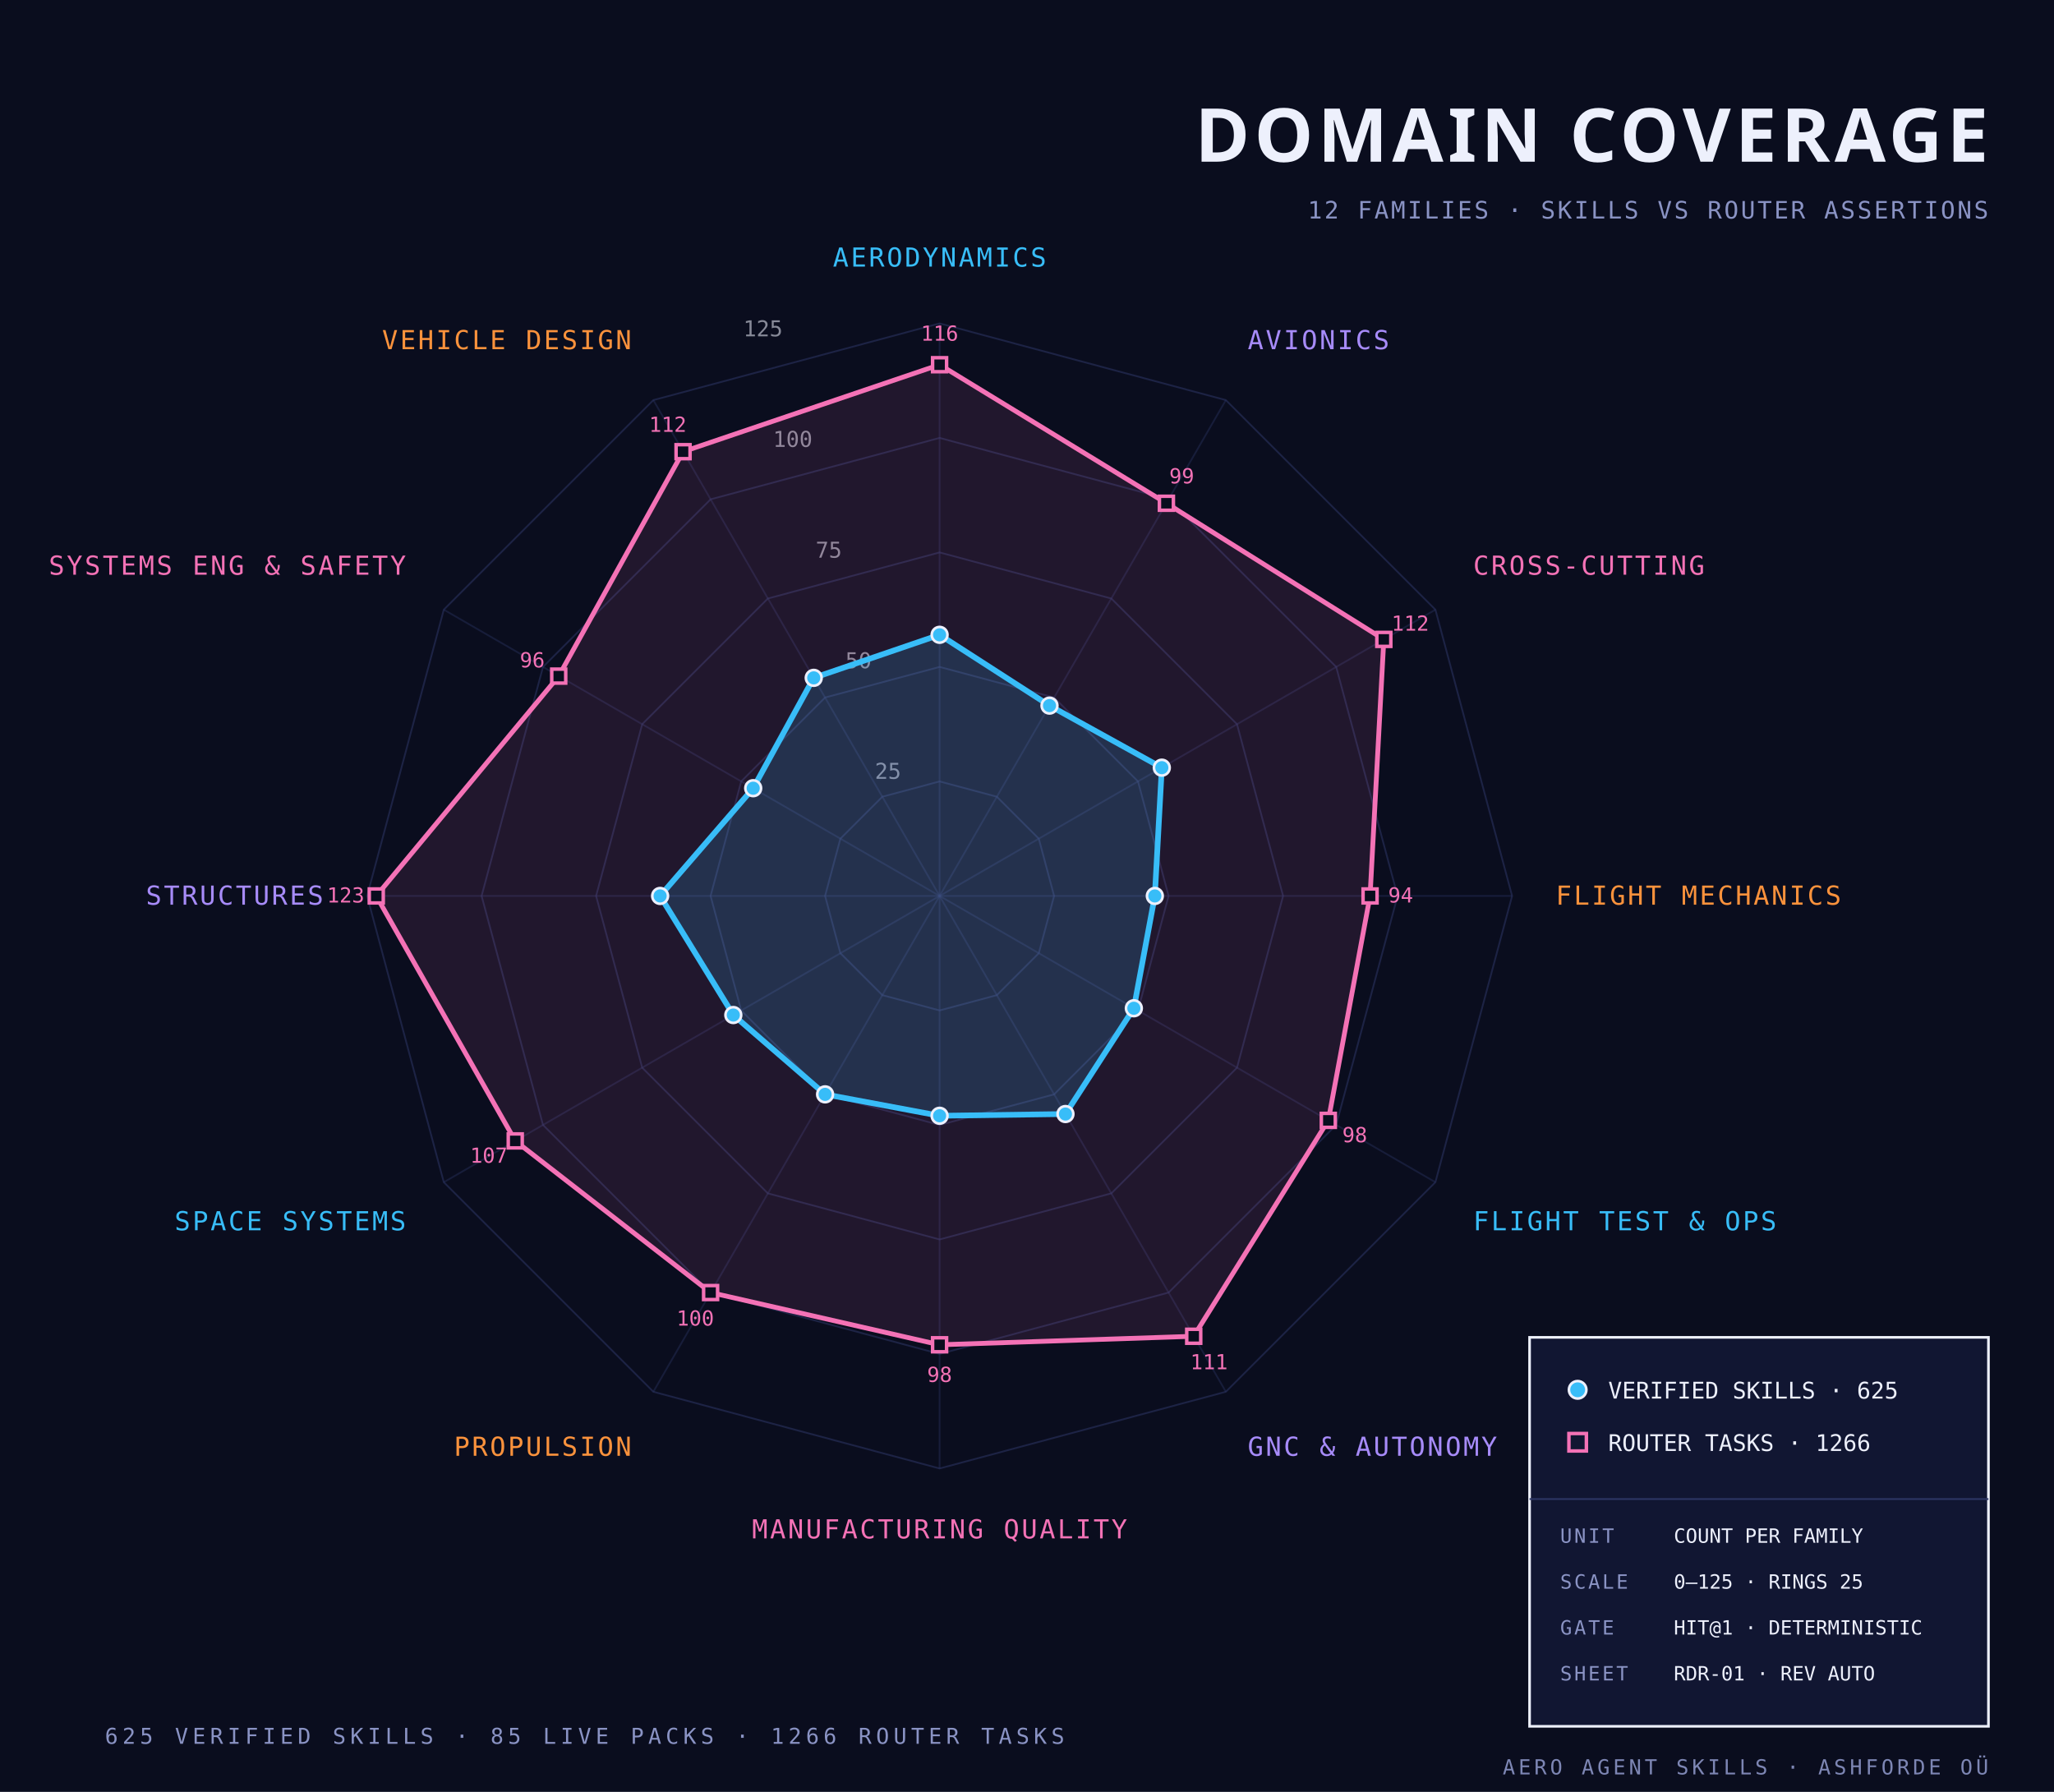
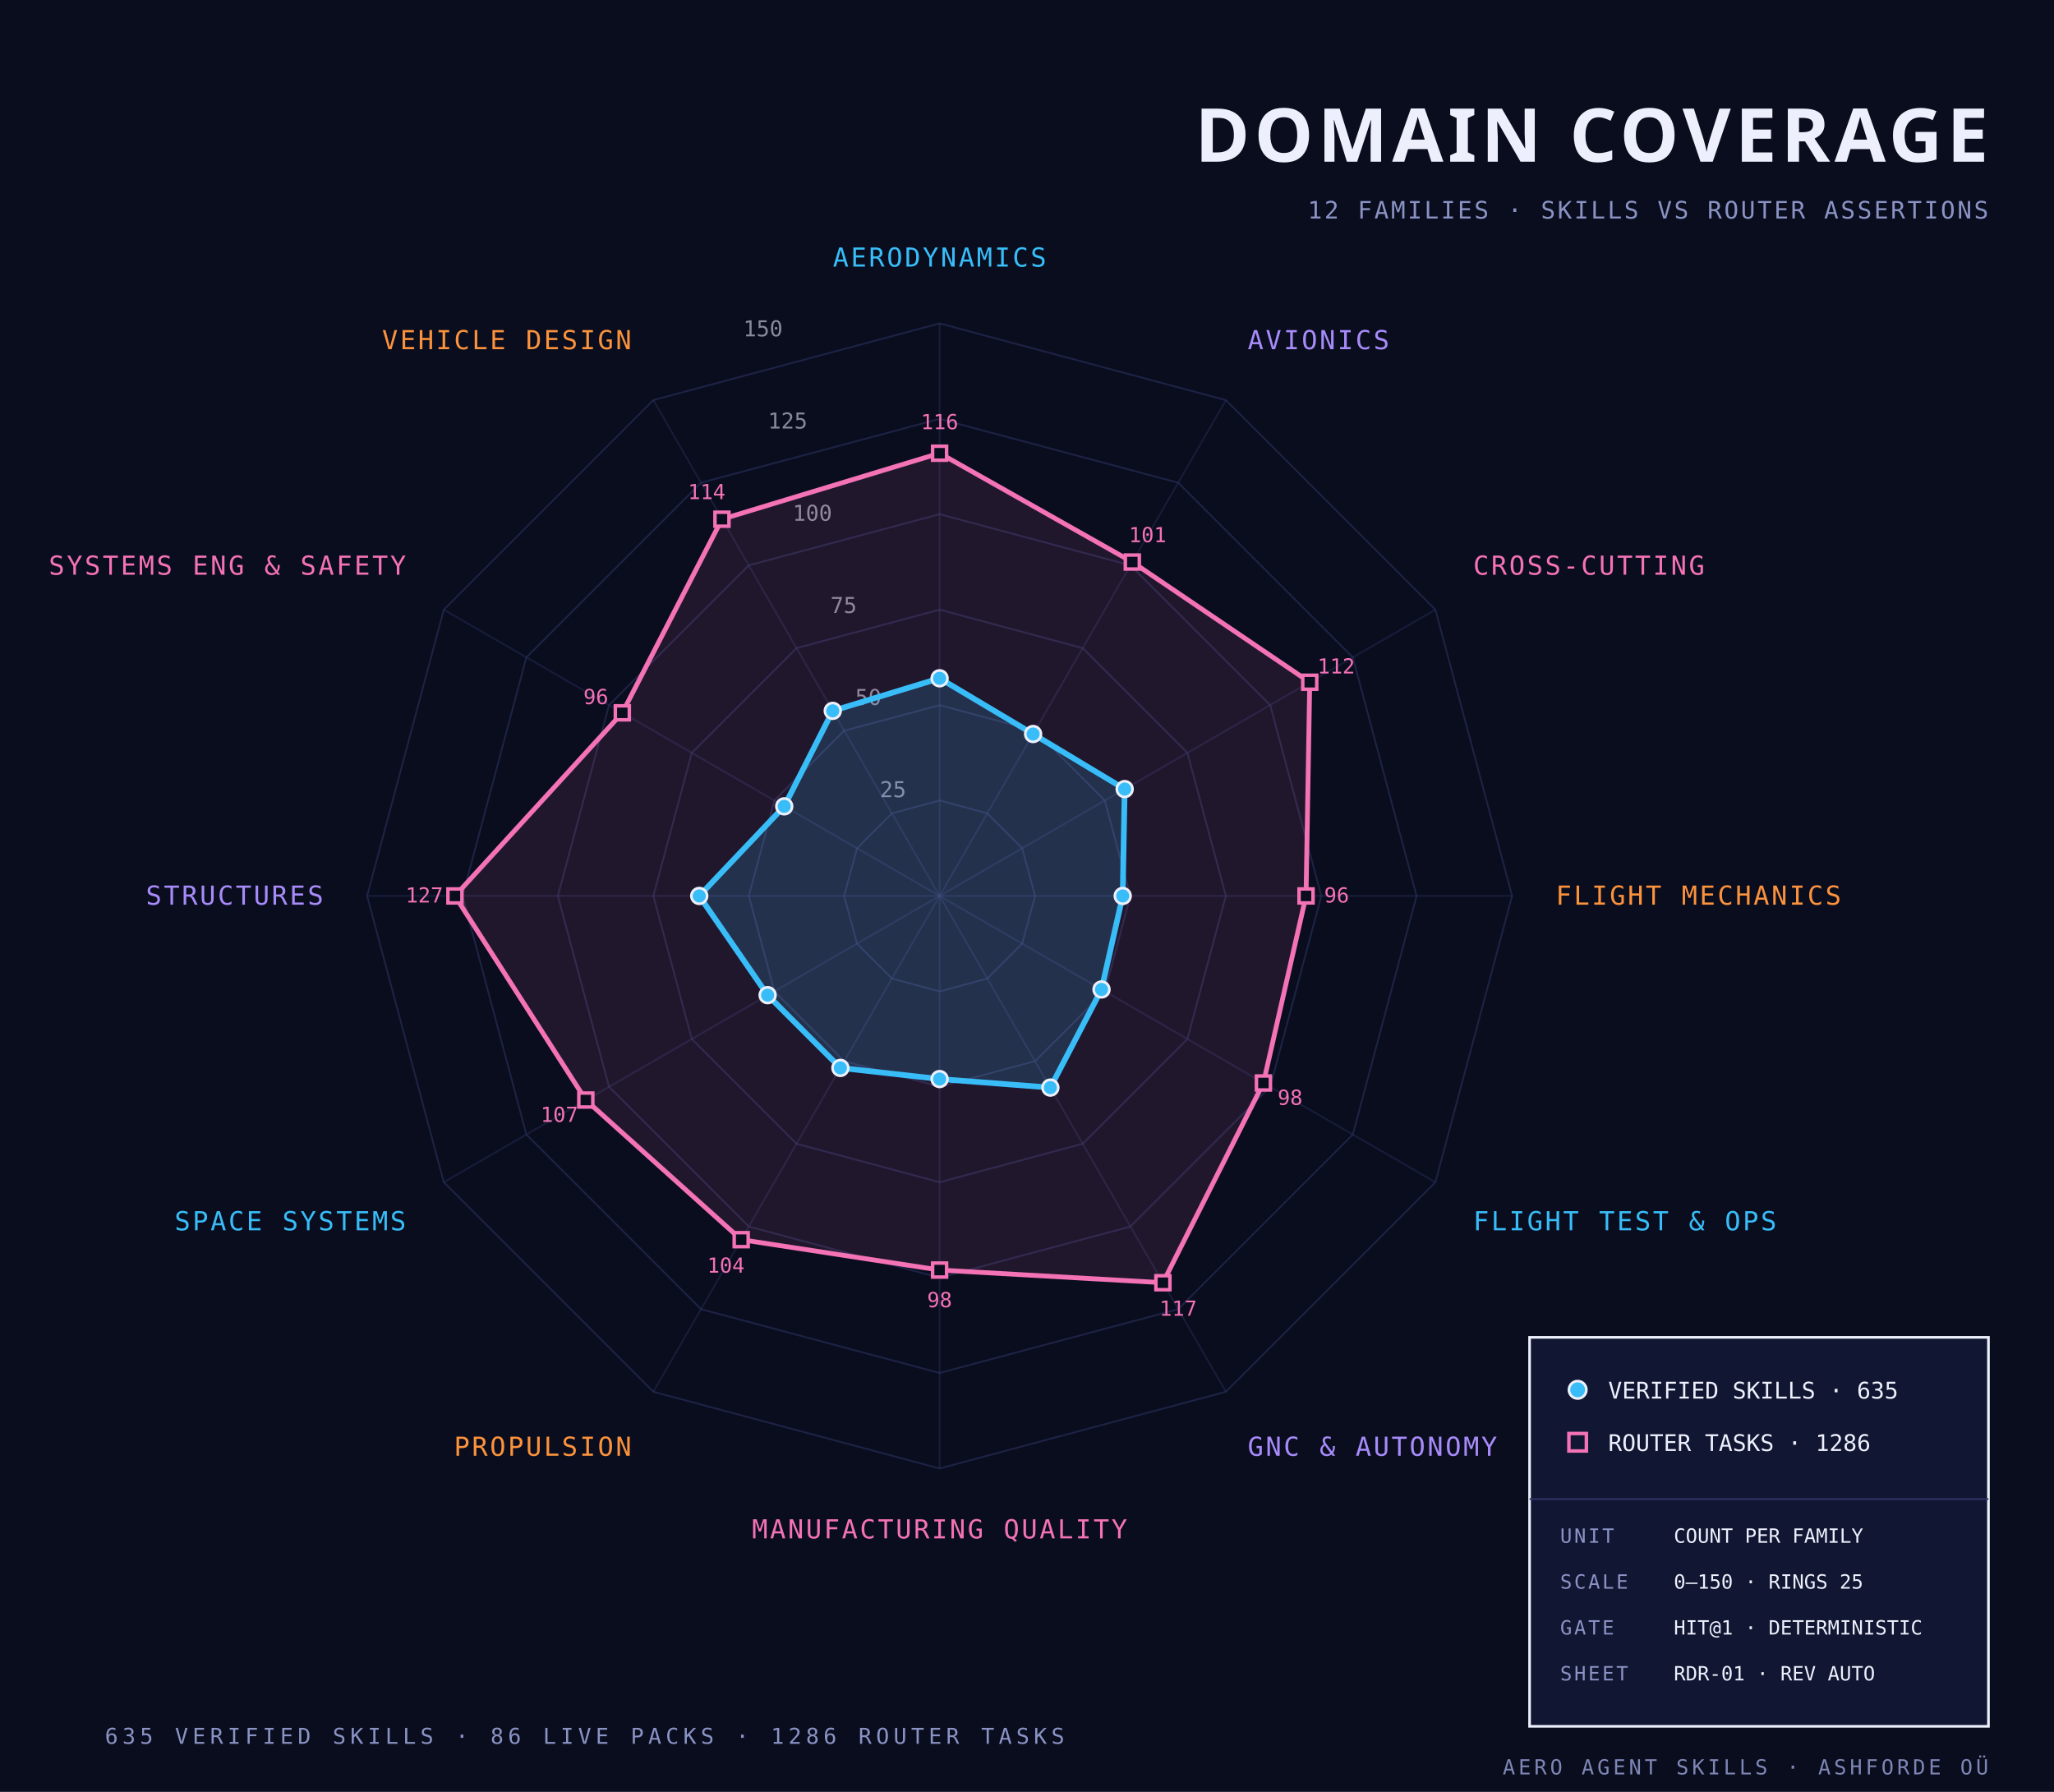
<svg xmlns="http://www.w3.org/2000/svg" width="940" height="820" viewBox="0 0 940 820">
  <style>
    .mono { font-family: "JetBrains Mono", "IBM Plex Mono", "Menlo", monospace; }
    .cond { font-family: "Barlow Condensed", "DIN Condensed", "Arial Narrow", sans-serif; font-weight: 700; text-transform: uppercase; }
    .serif { font-family: "Instrument Serif", Georgia, serif; font-style: italic; }
  </style>
  <rect width="940" height="820" fill="#0a0d1e" />
-   <polygon points="430.0,357.6 456.2,364.6 475.4,383.8 482.4,410.0 475.4,436.2 456.2,455.4 430.0,462.4 403.8,455.4 384.6,436.2 377.6,410.0 384.6,383.8 403.8,364.6" fill="none" stroke="#2c3564" stroke-width="0.8" stroke-opacity="0.55" />
-   <polygon points="430.0,305.2 482.4,319.2 520.8,357.6 534.8,410.0 520.8,462.4 482.4,500.8 430.0,514.8 377.6,500.8 339.2,462.4 325.2,410.0 339.2,357.6 377.6,319.2" fill="none" stroke="#2c3564" stroke-width="0.8" stroke-opacity="0.55" />
-   <polygon points="430.0,252.8 508.6,273.9 566.1,331.4 587.2,410.0 566.1,488.6 508.6,546.1 430.0,567.2 351.4,546.1 293.9,488.6 272.8,410.0 293.9,331.4 351.4,273.9" fill="none" stroke="#2c3564" stroke-width="0.8" stroke-opacity="0.55" />
-   <polygon points="430.0,200.4 534.8,228.5 611.5,305.2 639.6,410.0 611.5,514.8 534.8,591.5 430.0,619.6 325.2,591.5 248.5,514.8 220.4,410.0 248.5,305.2 325.2,228.5" fill="none" stroke="#2c3564" stroke-width="0.8" stroke-opacity="0.55" />
+   <polygon points="430.0,366.3 451.8,372.2 467.8,388.2 473.7,410.0 467.8,431.8 451.8,447.8 430.0,453.7 408.2,447.8 392.2,431.8 386.3,410.0 392.2,388.2 408.2,372.2" fill="none" stroke="#2c3564" stroke-width="0.8" stroke-opacity="0.55" />
+   <polygon points="430.0,322.7 473.7,334.4 505.6,366.3 517.3,410.0 505.6,453.7 473.7,485.6 430.0,497.3 386.3,485.6 354.4,453.7 342.7,410.0 354.4,366.3 386.3,334.4" fill="none" stroke="#2c3564" stroke-width="0.8" stroke-opacity="0.55" />
+   <polygon points="430.0,279.0 495.5,296.6 543.4,344.5 561.0,410.0 543.4,475.5 495.5,523.4 430.0,541.0 364.5,523.4 316.6,475.5 299.0,410.0 316.6,344.5 364.5,296.6" fill="none" stroke="#2c3564" stroke-width="0.8" stroke-opacity="0.55" />
+   <polygon points="430.0,235.3 517.3,258.7 581.3,322.7 604.7,410.0 581.3,497.3 517.3,561.3 430.0,584.7 342.7,561.3 278.7,497.3 255.3,410.0 278.7,322.7 342.7,258.7" fill="none" stroke="#2c3564" stroke-width="0.8" stroke-opacity="0.55" />
+   <polygon points="430.0,191.7 539.2,220.9 619.1,300.8 648.3,410.0 619.1,519.2 539.2,599.1 430.0,628.3 320.8,599.1 240.9,519.2 211.7,410.0 240.9,300.8 320.8,220.9" fill="none" stroke="#2c3564" stroke-width="0.8" stroke-opacity="0.55" />
  <polygon points="430.0,148.0 561.0,183.1 656.9,279.0 692.0,410.0 656.9,541.0 561.0,636.9 430.0,672.0 299.0,636.9 203.1,541.0 168.0,410.0 203.1,279.0 299.0,183.1" fill="none" stroke="#2c3564" stroke-width="0.8" stroke-opacity="0.55" />
  <line x1="430" y1="410" x2="430.0" y2="148.0" stroke="#2c3564" stroke-width="0.8" stroke-opacity="0.4" />
  <line x1="430" y1="410" x2="561.0" y2="183.1" stroke="#2c3564" stroke-width="0.8" stroke-opacity="0.4" />
  <line x1="430" y1="410" x2="656.9" y2="279.0" stroke="#2c3564" stroke-width="0.8" stroke-opacity="0.4" />
  <line x1="430" y1="410" x2="692.0" y2="410.0" stroke="#2c3564" stroke-width="0.8" stroke-opacity="0.4" />
  <line x1="430" y1="410" x2="656.9" y2="541.0" stroke="#2c3564" stroke-width="0.8" stroke-opacity="0.4" />
  <line x1="430" y1="410" x2="561.0" y2="636.9" stroke="#2c3564" stroke-width="0.8" stroke-opacity="0.4" />
  <line x1="430" y1="410" x2="430.0" y2="672.0" stroke="#2c3564" stroke-width="0.8" stroke-opacity="0.4" />
  <line x1="430" y1="410" x2="299.0" y2="636.9" stroke="#2c3564" stroke-width="0.8" stroke-opacity="0.4" />
  <line x1="430" y1="410" x2="203.1" y2="541.0" stroke="#2c3564" stroke-width="0.8" stroke-opacity="0.4" />
  <line x1="430" y1="410" x2="168.0" y2="410.0" stroke="#2c3564" stroke-width="0.8" stroke-opacity="0.4" />
  <line x1="430" y1="410" x2="203.1" y2="279.0" stroke="#2c3564" stroke-width="0.8" stroke-opacity="0.4" />
  <line x1="430" y1="410" x2="299.0" y2="183.1" stroke="#2c3564" stroke-width="0.8" stroke-opacity="0.4" />
-   <text class="mono" x="412.4" y="356.4" text-anchor="end" font-size="10" fill="#edf0fc" opacity="0.55">25</text>
-   <text class="mono" x="398.9" y="305.8" text-anchor="end" font-size="10" fill="#edf0fc" opacity="0.55">50</text>
-   <text class="mono" x="385.3" y="255.2" text-anchor="end" font-size="10" fill="#edf0fc" opacity="0.55">75</text>
-   <text class="mono" x="371.8" y="204.5" text-anchor="end" font-size="10" fill="#edf0fc" opacity="0.55">100</text>
-   <text class="mono" x="358.2" y="153.9" text-anchor="end" font-size="10" fill="#edf0fc" opacity="0.55">125</text>
+   <text class="mono" x="414.7" y="364.8" text-anchor="end" font-size="10" fill="#edf0fc" opacity="0.55">25</text>
+   <text class="mono" x="403.4" y="322.6" text-anchor="end" font-size="10" fill="#edf0fc" opacity="0.55">50</text>
+   <text class="mono" x="392.1" y="280.5" text-anchor="end" font-size="10" fill="#edf0fc" opacity="0.55">75</text>
+   <text class="mono" x="380.8" y="238.3" text-anchor="end" font-size="10" fill="#edf0fc" opacity="0.55">100</text>
+   <text class="mono" x="369.5" y="196.1" text-anchor="end" font-size="10" fill="#edf0fc" opacity="0.55">125</text>
+   <text class="mono" x="358.2" y="153.9" text-anchor="end" font-size="10" fill="#edf0fc" opacity="0.55">150</text>
  <text class="mono" x="430.0" y="122.0" text-anchor="middle" font-size="12" fill="#38bdf8" letter-spacing="1">AERODYNAMICS</text>
  <text class="mono" x="571.0" y="159.8" text-anchor="start" font-size="12" fill="#a78bfa" letter-spacing="1">AVIONICS</text>
  <text class="mono" x="674.2" y="263.0" text-anchor="start" font-size="12" fill="#f472b6" letter-spacing="1">CROSS-CUTTING</text>
  <text class="mono" x="712.0" y="414.0" text-anchor="start" font-size="12" fill="#fb923c" letter-spacing="1">FLIGHT MECHANICS</text>
  <text class="mono" x="674.2" y="563.0" text-anchor="start" font-size="12" fill="#38bdf8" letter-spacing="1">FLIGHT TEST &amp; OPS</text>
  <text class="mono" x="571.0" y="666.2" text-anchor="start" font-size="12" fill="#a78bfa" letter-spacing="1">GNC &amp; AUTONOMY</text>
  <text class="mono" x="430.0" y="704.0" text-anchor="middle" font-size="12" fill="#f472b6" letter-spacing="1">MANUFACTURING QUALITY</text>
  <text class="mono" x="289.0" y="666.2" text-anchor="end" font-size="12" fill="#fb923c" letter-spacing="1">PROPULSION</text>
  <text class="mono" x="185.8" y="563.0" text-anchor="end" font-size="12" fill="#38bdf8" letter-spacing="1">SPACE SYSTEMS</text>
  <text class="mono" x="148.0" y="414.0" text-anchor="end" font-size="12" fill="#a78bfa" letter-spacing="1">STRUCTURES</text>
  <text class="mono" x="185.8" y="263.0" text-anchor="end" font-size="12" fill="#f472b6" letter-spacing="1">SYSTEMS ENG &amp; SAFETY</text>
  <text class="mono" x="289.0" y="159.8" text-anchor="end" font-size="12" fill="#fb923c" letter-spacing="1">VEHICLE DESIGN</text>
-   <polygon points="430.0,166.9 533.8,230.3 633.3,292.6 627.0,410.0 607.9,512.7 546.3,611.5 430.0,615.4 325.2,591.5 235.8,522.1 172.2,410.0 255.7,309.4 312.6,206.7" fill="#f472b6" fill-opacity="0.10" stroke="#f472b6" stroke-width="2.2" />
-   <rect x="426.8" y="163.7" width="6.4" height="6.4" fill="#0a0d1e" stroke="#f472b6" stroke-width="1.6" />
-   <rect x="530.6" y="227.1" width="6.4" height="6.4" fill="#0a0d1e" stroke="#f472b6" stroke-width="1.6" />
-   <rect x="630.1" y="289.4" width="6.4" height="6.4" fill="#0a0d1e" stroke="#f472b6" stroke-width="1.6" />
-   <rect x="623.8" y="406.8" width="6.4" height="6.4" fill="#0a0d1e" stroke="#f472b6" stroke-width="1.6" />
-   <rect x="604.7" y="509.5" width="6.4" height="6.4" fill="#0a0d1e" stroke="#f472b6" stroke-width="1.6" />
-   <rect x="543.1" y="608.3" width="6.4" height="6.4" fill="#0a0d1e" stroke="#f472b6" stroke-width="1.6" />
-   <rect x="426.8" y="612.2" width="6.4" height="6.4" fill="#0a0d1e" stroke="#f472b6" stroke-width="1.6" />
-   <rect x="322.0" y="588.3" width="6.4" height="6.4" fill="#0a0d1e" stroke="#f472b6" stroke-width="1.6" />
-   <rect x="232.6" y="518.9" width="6.4" height="6.4" fill="#0a0d1e" stroke="#f472b6" stroke-width="1.6" />
-   <rect x="169.0" y="406.8" width="6.4" height="6.4" fill="#0a0d1e" stroke="#f472b6" stroke-width="1.6" />
-   <rect x="252.5" y="306.2" width="6.4" height="6.4" fill="#0a0d1e" stroke="#f472b6" stroke-width="1.6" />
-   <rect x="309.4" y="203.5" width="6.4" height="6.4" fill="#0a0d1e" stroke="#f472b6" stroke-width="1.6" />
-   <polygon points="430.0,290.5 480.3,322.9 531.7,351.3 528.5,410.0 518.9,461.4 487.6,509.8 430.0,510.6 377.6,500.8 335.6,464.5 302.1,410.0 344.7,360.7 372.4,310.2" fill="#38bdf8" fill-opacity="0.16" stroke="#38bdf8" stroke-width="2.6" />
-   <circle cx="430.0" cy="290.5" r="3.6" fill="#38bdf8" stroke="#edf0fc" stroke-width="1.2" />
-   <circle cx="480.3" cy="322.9" r="3.6" fill="#38bdf8" stroke="#edf0fc" stroke-width="1.2" />
-   <circle cx="531.7" cy="351.3" r="3.6" fill="#38bdf8" stroke="#edf0fc" stroke-width="1.2" />
-   <circle cx="528.5" cy="410.0" r="3.6" fill="#38bdf8" stroke="#edf0fc" stroke-width="1.2" />
-   <circle cx="518.9" cy="461.4" r="3.6" fill="#38bdf8" stroke="#edf0fc" stroke-width="1.2" />
-   <circle cx="487.6" cy="509.8" r="3.6" fill="#38bdf8" stroke="#edf0fc" stroke-width="1.2" />
-   <circle cx="430.0" cy="510.6" r="3.6" fill="#38bdf8" stroke="#edf0fc" stroke-width="1.2" />
-   <circle cx="377.6" cy="500.8" r="3.6" fill="#38bdf8" stroke="#edf0fc" stroke-width="1.2" />
-   <circle cx="335.6" cy="464.5" r="3.6" fill="#38bdf8" stroke="#edf0fc" stroke-width="1.2" />
-   <circle cx="302.1" cy="410.0" r="3.6" fill="#38bdf8" stroke="#edf0fc" stroke-width="1.2" />
-   <circle cx="344.7" cy="360.7" r="3.6" fill="#38bdf8" stroke="#edf0fc" stroke-width="1.2" />
-   <circle cx="372.4" cy="310.2" r="3.6" fill="#38bdf8" stroke="#edf0fc" stroke-width="1.2" />
-   <text class="mono" x="430.0" y="155.9" text-anchor="middle" font-size="9.5" fill="#f472b6">116</text>
-   <text class="mono" x="540.8" y="221.2" text-anchor="middle" font-size="9.5" fill="#f472b6">99</text>
-   <text class="mono" x="645.4" y="288.6" text-anchor="middle" font-size="9.5" fill="#f472b6">112</text>
-   <text class="mono" x="641.0" y="413.0" text-anchor="middle" font-size="9.5" fill="#f472b6">94</text>
-   <text class="mono" x="620.0" y="522.7" text-anchor="middle" font-size="9.5" fill="#f472b6">98</text>
-   <text class="mono" x="553.3" y="626.6" text-anchor="middle" font-size="9.5" fill="#f472b6">111</text>
-   <text class="mono" x="430.0" y="632.4" text-anchor="middle" font-size="9.5" fill="#f472b6">98</text>
-   <text class="mono" x="318.2" y="606.6" text-anchor="middle" font-size="9.5" fill="#f472b6">100</text>
-   <text class="mono" x="223.7" y="532.1" text-anchor="middle" font-size="9.5" fill="#f472b6">107</text>
-   <text class="mono" x="158.2" y="413.0" text-anchor="middle" font-size="9.5" fill="#f472b6">123</text>
-   <text class="mono" x="243.6" y="305.4" text-anchor="middle" font-size="9.5" fill="#f472b6">96</text>
-   <text class="mono" x="305.6" y="197.6" text-anchor="middle" font-size="9.5" fill="#f472b6">112</text>
+   <polygon points="430.0,207.4 518.2,257.2 599.4,312.2 597.7,410.0 578.2,495.6 532.2,587.0 430.0,581.2 339.2,567.3 268.1,503.4 208.2,410.0 284.8,326.2 330.4,237.6" fill="#f472b6" fill-opacity="0.10" stroke="#f472b6" stroke-width="2.2" />
+   <rect x="426.8" y="204.2" width="6.4" height="6.4" fill="#0a0d1e" stroke="#f472b6" stroke-width="1.6" />
+   <rect x="515.0" y="254.0" width="6.4" height="6.4" fill="#0a0d1e" stroke="#f472b6" stroke-width="1.6" />
+   <rect x="596.2" y="309.0" width="6.4" height="6.4" fill="#0a0d1e" stroke="#f472b6" stroke-width="1.6" />
+   <rect x="594.5" y="406.8" width="6.4" height="6.4" fill="#0a0d1e" stroke="#f472b6" stroke-width="1.6" />
+   <rect x="575.0" y="492.4" width="6.4" height="6.4" fill="#0a0d1e" stroke="#f472b6" stroke-width="1.6" />
+   <rect x="529.0" y="583.8" width="6.4" height="6.4" fill="#0a0d1e" stroke="#f472b6" stroke-width="1.6" />
+   <rect x="426.8" y="578.0" width="6.4" height="6.4" fill="#0a0d1e" stroke="#f472b6" stroke-width="1.6" />
+   <rect x="336.0" y="564.1" width="6.4" height="6.4" fill="#0a0d1e" stroke="#f472b6" stroke-width="1.6" />
+   <rect x="264.9" y="500.2" width="6.4" height="6.4" fill="#0a0d1e" stroke="#f472b6" stroke-width="1.6" />
+   <rect x="205.0" y="406.8" width="6.4" height="6.4" fill="#0a0d1e" stroke="#f472b6" stroke-width="1.6" />
+   <rect x="281.6" y="323.0" width="6.4" height="6.4" fill="#0a0d1e" stroke="#f472b6" stroke-width="1.6" />
+   <rect x="327.2" y="234.4" width="6.4" height="6.4" fill="#0a0d1e" stroke="#f472b6" stroke-width="1.6" />
+   <polygon points="430.0,310.4 472.8,335.9 514.7,361.1 513.8,410.0 504.1,452.8 480.7,497.7 430.0,493.8 384.6,488.7 351.3,455.4 320.0,410.0 358.9,369.0 381.1,325.3" fill="#38bdf8" fill-opacity="0.16" stroke="#38bdf8" stroke-width="2.6" />
+   <circle cx="430.0" cy="310.4" r="3.6" fill="#38bdf8" stroke="#edf0fc" stroke-width="1.2" />
+   <circle cx="472.8" cy="335.9" r="3.6" fill="#38bdf8" stroke="#edf0fc" stroke-width="1.2" />
+   <circle cx="514.7" cy="361.1" r="3.6" fill="#38bdf8" stroke="#edf0fc" stroke-width="1.2" />
+   <circle cx="513.8" cy="410.0" r="3.6" fill="#38bdf8" stroke="#edf0fc" stroke-width="1.2" />
+   <circle cx="504.1" cy="452.8" r="3.6" fill="#38bdf8" stroke="#edf0fc" stroke-width="1.2" />
+   <circle cx="480.7" cy="497.7" r="3.6" fill="#38bdf8" stroke="#edf0fc" stroke-width="1.2" />
+   <circle cx="430.0" cy="493.8" r="3.6" fill="#38bdf8" stroke="#edf0fc" stroke-width="1.2" />
+   <circle cx="384.6" cy="488.7" r="3.6" fill="#38bdf8" stroke="#edf0fc" stroke-width="1.2" />
+   <circle cx="351.3" cy="455.4" r="3.6" fill="#38bdf8" stroke="#edf0fc" stroke-width="1.2" />
+   <circle cx="320.0" cy="410.0" r="3.6" fill="#38bdf8" stroke="#edf0fc" stroke-width="1.2" />
+   <circle cx="358.9" cy="369.0" r="3.6" fill="#38bdf8" stroke="#edf0fc" stroke-width="1.2" />
+   <circle cx="381.1" cy="325.3" r="3.6" fill="#38bdf8" stroke="#edf0fc" stroke-width="1.2" />
+   <text class="mono" x="430.0" y="196.4" text-anchor="middle" font-size="9.5" fill="#f472b6">116</text>
+   <text class="mono" x="525.2" y="248.1" text-anchor="middle" font-size="9.5" fill="#f472b6">101</text>
+   <text class="mono" x="611.5" y="308.2" text-anchor="middle" font-size="9.5" fill="#f472b6">112</text>
+   <text class="mono" x="611.7" y="413.0" text-anchor="middle" font-size="9.5" fill="#f472b6">96</text>
+   <text class="mono" x="590.4" y="505.6" text-anchor="middle" font-size="9.5" fill="#f472b6">98</text>
+   <text class="mono" x="539.2" y="602.1" text-anchor="middle" font-size="9.5" fill="#f472b6">117</text>
+   <text class="mono" x="430.0" y="598.2" text-anchor="middle" font-size="9.5" fill="#f472b6">98</text>
+   <text class="mono" x="332.2" y="582.4" text-anchor="middle" font-size="9.5" fill="#f472b6">104</text>
+   <text class="mono" x="256.0" y="513.4" text-anchor="middle" font-size="9.5" fill="#f472b6">107</text>
+   <text class="mono" x="194.2" y="413.0" text-anchor="middle" font-size="9.5" fill="#f472b6">127</text>
+   <text class="mono" x="272.7" y="322.2" text-anchor="middle" font-size="9.5" fill="#f472b6">96</text>
+   <text class="mono" x="323.4" y="228.4" text-anchor="middle" font-size="9.5" fill="#f472b6">114</text>
  <text class="cond" x="910.0" y="74.0" text-anchor="end" font-size="34" fill="#edf0fc" letter-spacing="2">DOMAIN COVERAGE</text>
  <text class="mono" x="910.0" y="100.0" text-anchor="end" font-size="11" fill="#8a93c4" letter-spacing="1">12 FAMILIES · SKILLS VS ROUTER ASSERTIONS</text>
  <rect x="700" y="612" width="210" height="178" fill="#111632" stroke="#edf0fc" stroke-width="1.2" />
  <line x1="700" y1="686" x2="910" y2="686" stroke="#2c3564" stroke-width="0.8" />
  <circle cx="722" cy="636" r="4" fill="#38bdf8" stroke="#edf0fc" stroke-width="1.2" />
-   <text class="mono" x="736.0" y="640.0" text-anchor="start" font-size="10.5" fill="#edf0fc">VERIFIED SKILLS · 625</text>
+   <text class="mono" x="736.0" y="640.0" text-anchor="start" font-size="10.5" fill="#edf0fc">VERIFIED SKILLS · 635</text>
  <rect x="718" y="656" width="8" height="8" fill="none" stroke="#f472b6" stroke-width="1.6" />
-   <text class="mono" x="736.0" y="664.0" text-anchor="start" font-size="10.5" fill="#edf0fc">ROUTER TASKS · 1266</text>
+   <text class="mono" x="736.0" y="664.0" text-anchor="start" font-size="10.5" fill="#edf0fc">ROUTER TASKS · 1286</text>
  <text class="mono" x="714.0" y="706.0" text-anchor="start" font-size="9" fill="#8a93c4" letter-spacing="1">UNIT</text>
  <text class="mono" x="766.0" y="706.0" text-anchor="start" font-size="9" fill="#edf0fc">COUNT PER FAMILY</text>
  <text class="mono" x="714.0" y="727.0" text-anchor="start" font-size="9" fill="#8a93c4" letter-spacing="1">SCALE</text>
-   <text class="mono" x="766.0" y="727.0" text-anchor="start" font-size="9" fill="#edf0fc">0–125 · RINGS 25</text>
+   <text class="mono" x="766.0" y="727.0" text-anchor="start" font-size="9" fill="#edf0fc">0–150 · RINGS 25</text>
  <text class="mono" x="714.0" y="748.0" text-anchor="start" font-size="9" fill="#8a93c4" letter-spacing="1">GATE</text>
  <text class="mono" x="766.0" y="748.0" text-anchor="start" font-size="9" fill="#edf0fc">HIT@1 · DETERMINISTIC</text>
  <text class="mono" x="714.0" y="769.0" text-anchor="start" font-size="9" fill="#8a93c4" letter-spacing="1">SHEET</text>
  <text class="mono" x="766.0" y="769.0" text-anchor="start" font-size="9" fill="#edf0fc">RDR-01 · REV AUTO</text>
-   <text class="mono" x="48.0" y="798.0" text-anchor="start" font-size="10" fill="#8a93c4" letter-spacing="2">625 VERIFIED SKILLS · 85 LIVE PACKS · 1266 ROUTER TASKS</text>
+   <text class="mono" x="48.0" y="798.0" text-anchor="start" font-size="10" fill="#8a93c4" letter-spacing="2">635 VERIFIED SKILLS · 86 LIVE PACKS · 1286 ROUTER TASKS</text>
  <text class="mono" x="910.0" y="812.0" text-anchor="end" font-size="9.5" fill="#8a93c4" letter-spacing="1.5" opacity="0.9">AERO AGENT SKILLS · ASHFORDE OÜ</text>
</svg>
